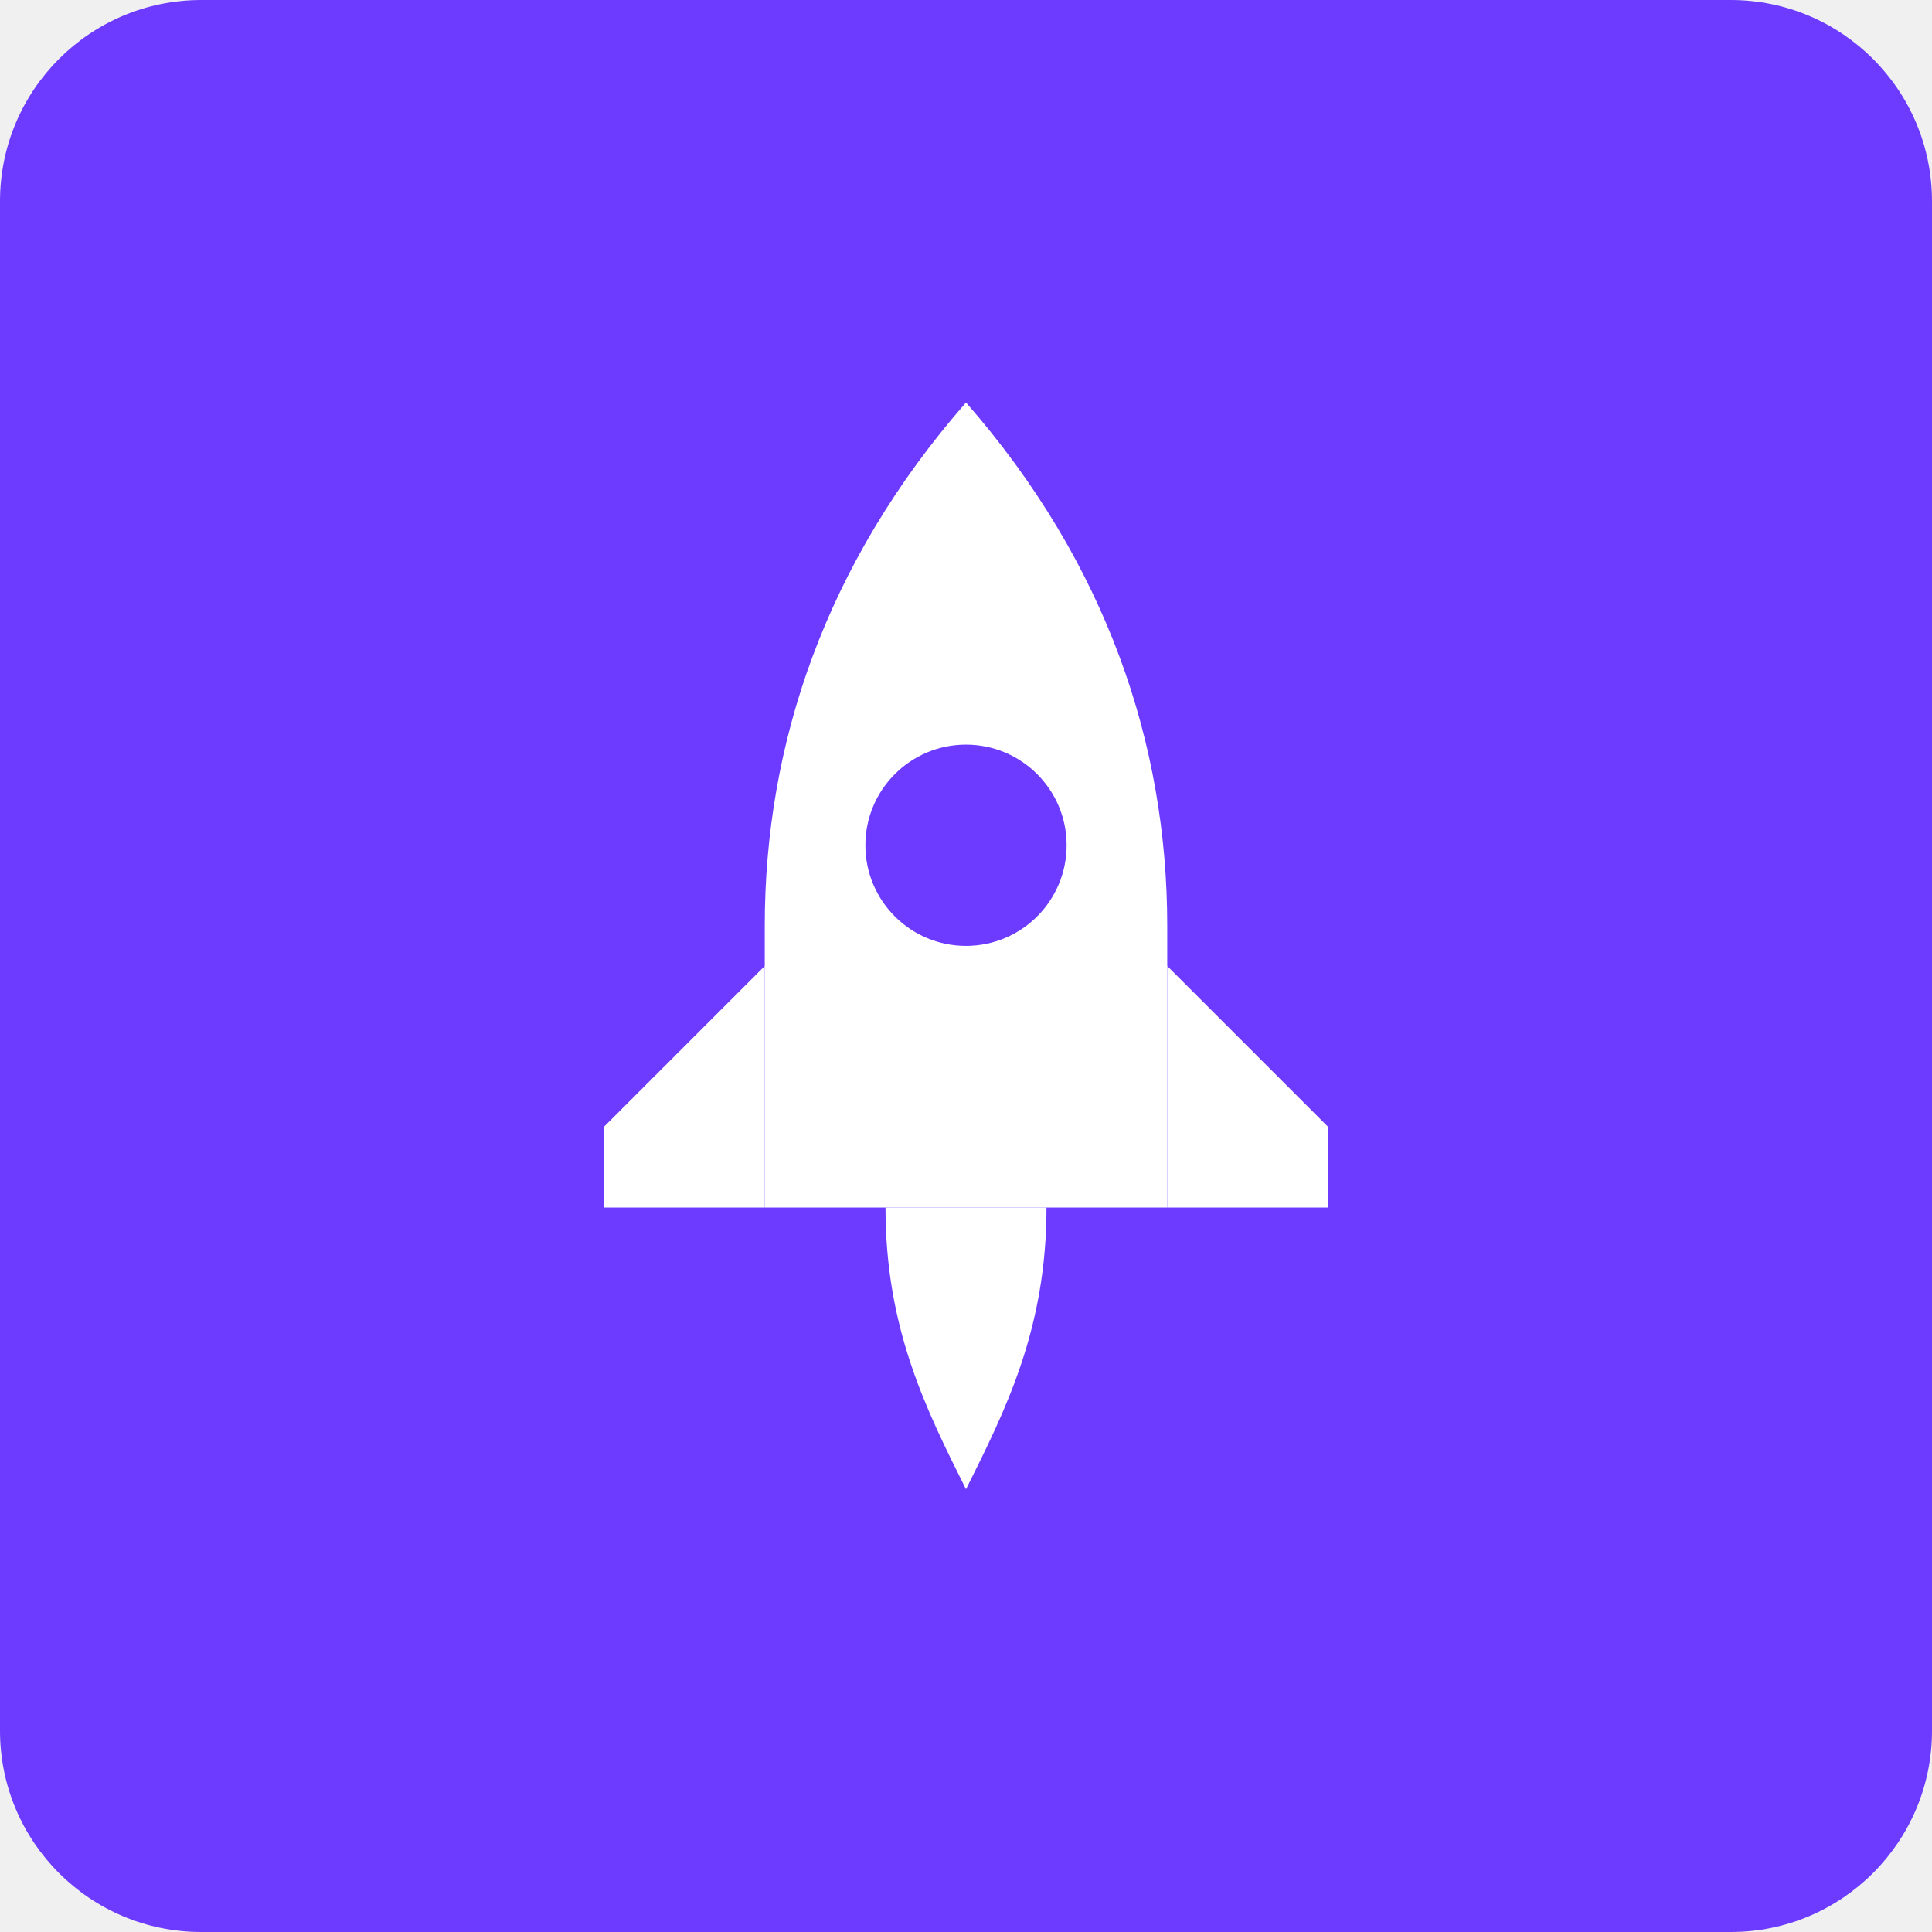
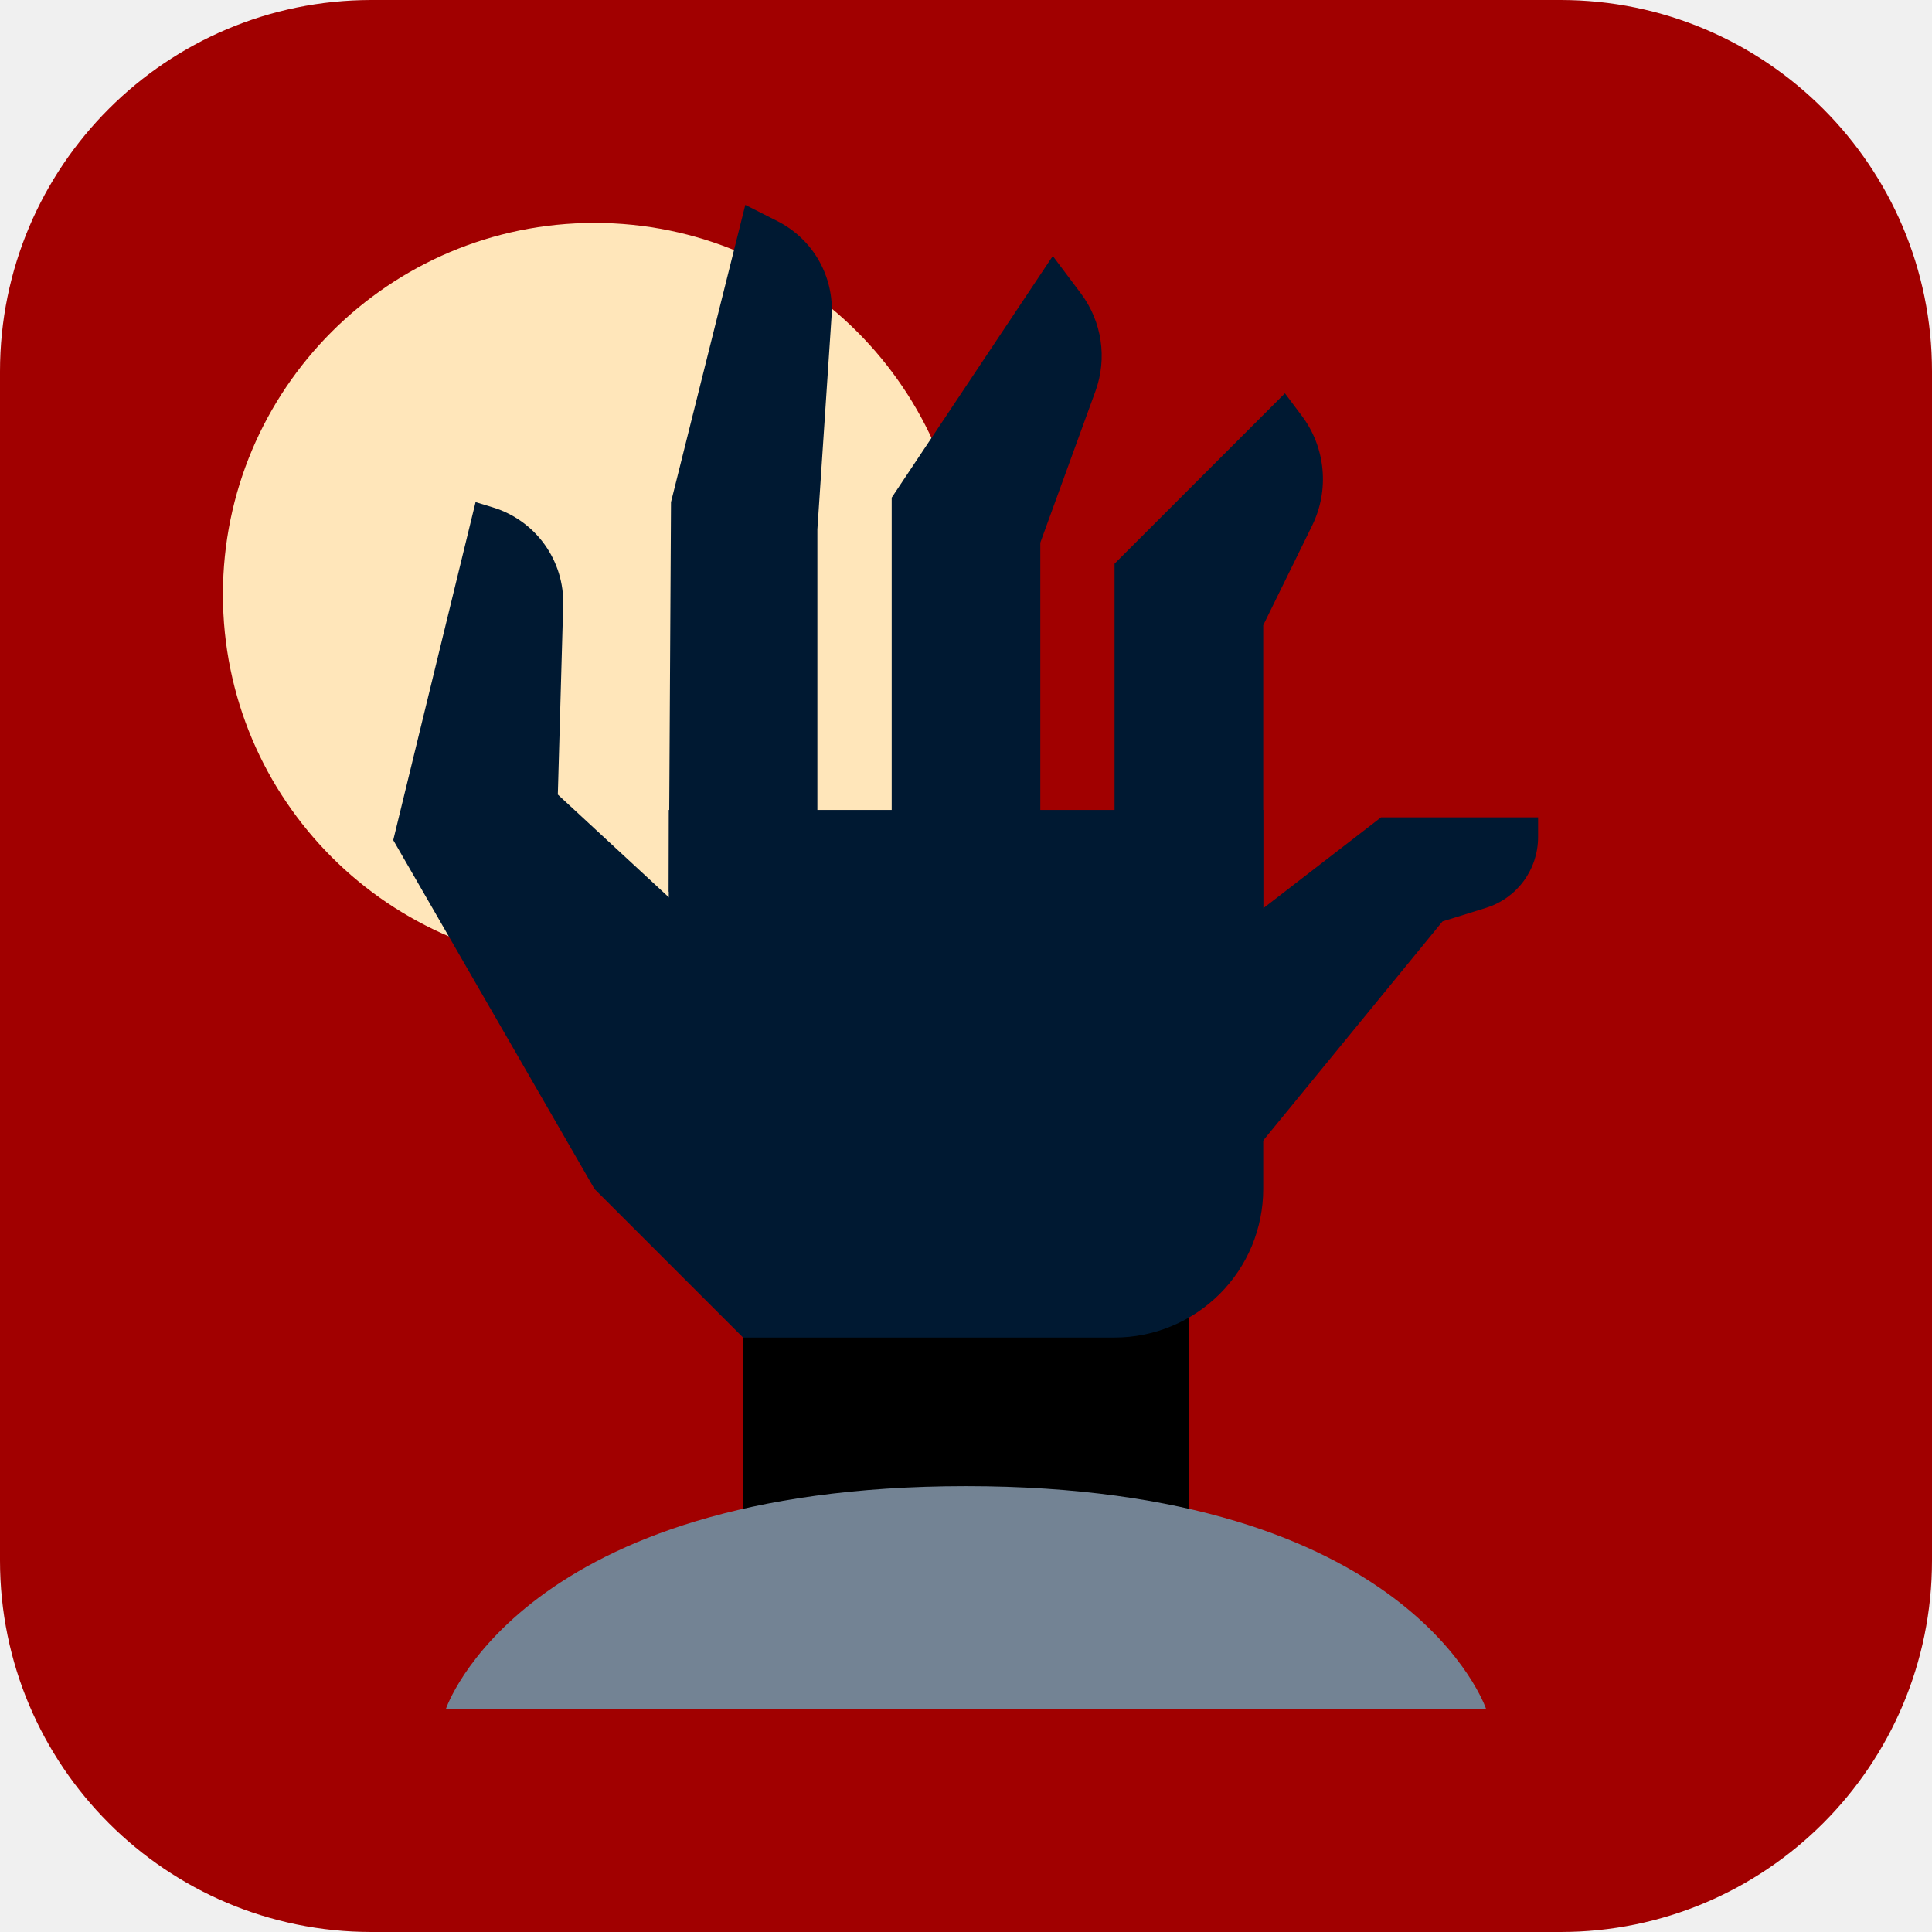
- <svg xmlns="http://www.w3.org/2000/svg" width="48" height="48" viewBox="0 0 48 48" fill="none">
-   <g clip-path="url(#clip0_rocket_template)">
-     <rect width="48" height="48" rx="5" fill="#6C3BFF" />
-     <path d="M24 10C20.5 14 19 18.5 19 23V30H29V23C29 18.5 27.5 14 24 10Z" fill="white" />
-     <circle cx="24" cy="21" r="2.5" fill="#6C3BFF" />
-     <path d="M19 24L15 28V30H19V24Z" fill="white" />
-     <path d="M29 24L33 28V30H29V24Z" fill="white" />
-     <path d="M22 30C22 33 23 35 24 37C25 35 26 33 26 30H22Z" fill="white" />
+ <svg xmlns="http://www.w3.org/2000/svg" width="26" height="26" viewBox="0 0 26 26" fill="none">
+   <g clip-path="url(#clip0_232_21895)">
+     <rect width="26" height="26" rx="5" fill="#A10000" />
+     <path d="M8 13C10.761 13 13 10.761 13 8C13 5.239 10.761 3 8 3C5.239 3 3 5.239 3 8C3 10.761 5.239 13 8 13Z" fill="#FFE6BA" />
+     <path d="M16 16H10V22H16V16Z" fill="black" />
+     <path d="M10 18L8 16L5.292 11.306L6.4 6.757L6.632 6.828C6.912 6.913 7.157 7.088 7.328 7.326C7.499 7.564 7.588 7.852 7.579 8.145L7.507 10.693L10 13V18Z" fill="#001932" />
+     <path d="M11 12H9L9.03 6.757L10.03 2.757L10.466 2.978C10.698 3.096 10.891 3.279 11.02 3.506C11.149 3.732 11.209 3.992 11.191 4.252L11 7.123V12Z" fill="#001932" />
+     <path d="M14 12H12V6.697L14.168 3.445L14.549 3.953C14.687 4.138 14.777 4.354 14.811 4.583C14.845 4.811 14.822 5.044 14.743 5.262L14 7.303V12Z" fill="#001932" />
+     <path d="M17 13H14.999V7.586L17.292 5.293L17.52 5.597C17.677 5.806 17.773 6.054 17.797 6.314C17.822 6.574 17.774 6.836 17.659 7.071L17 8.414V13Z" fill="#001932" />
+     <path d="M16.706 15.707L15.293 13.541L18.585 11H20.699V11.265C20.699 11.478 20.631 11.685 20.505 11.857C20.379 12.028 20.201 12.155 19.997 12.218L19.413 12.4L16.706 15.707Z" fill="#001932" />
+     <path d="M15 18H10L9 13V10.9H17V16C17 16.262 16.948 16.522 16.848 16.765C16.747 17.008 16.6 17.228 16.414 17.414C16.228 17.599 16.008 17.747 15.765 17.847C15.523 17.948 15.262 18 15 18Z" fill="#001932" />
+     <path d="M20 23H6C6 23 7 20 13 20C19 20 20 23 20 23Z" fill="#738394" />
  </g>
  <defs>
-     <clipPath id="clip0_rocket_template">
-       <rect width="48" height="48" fill="white" />
+     <clipPath id="clip0_232_21895">
+       <rect width="26" height="26" fill="white" />
    </clipPath>
  </defs>
</svg>
